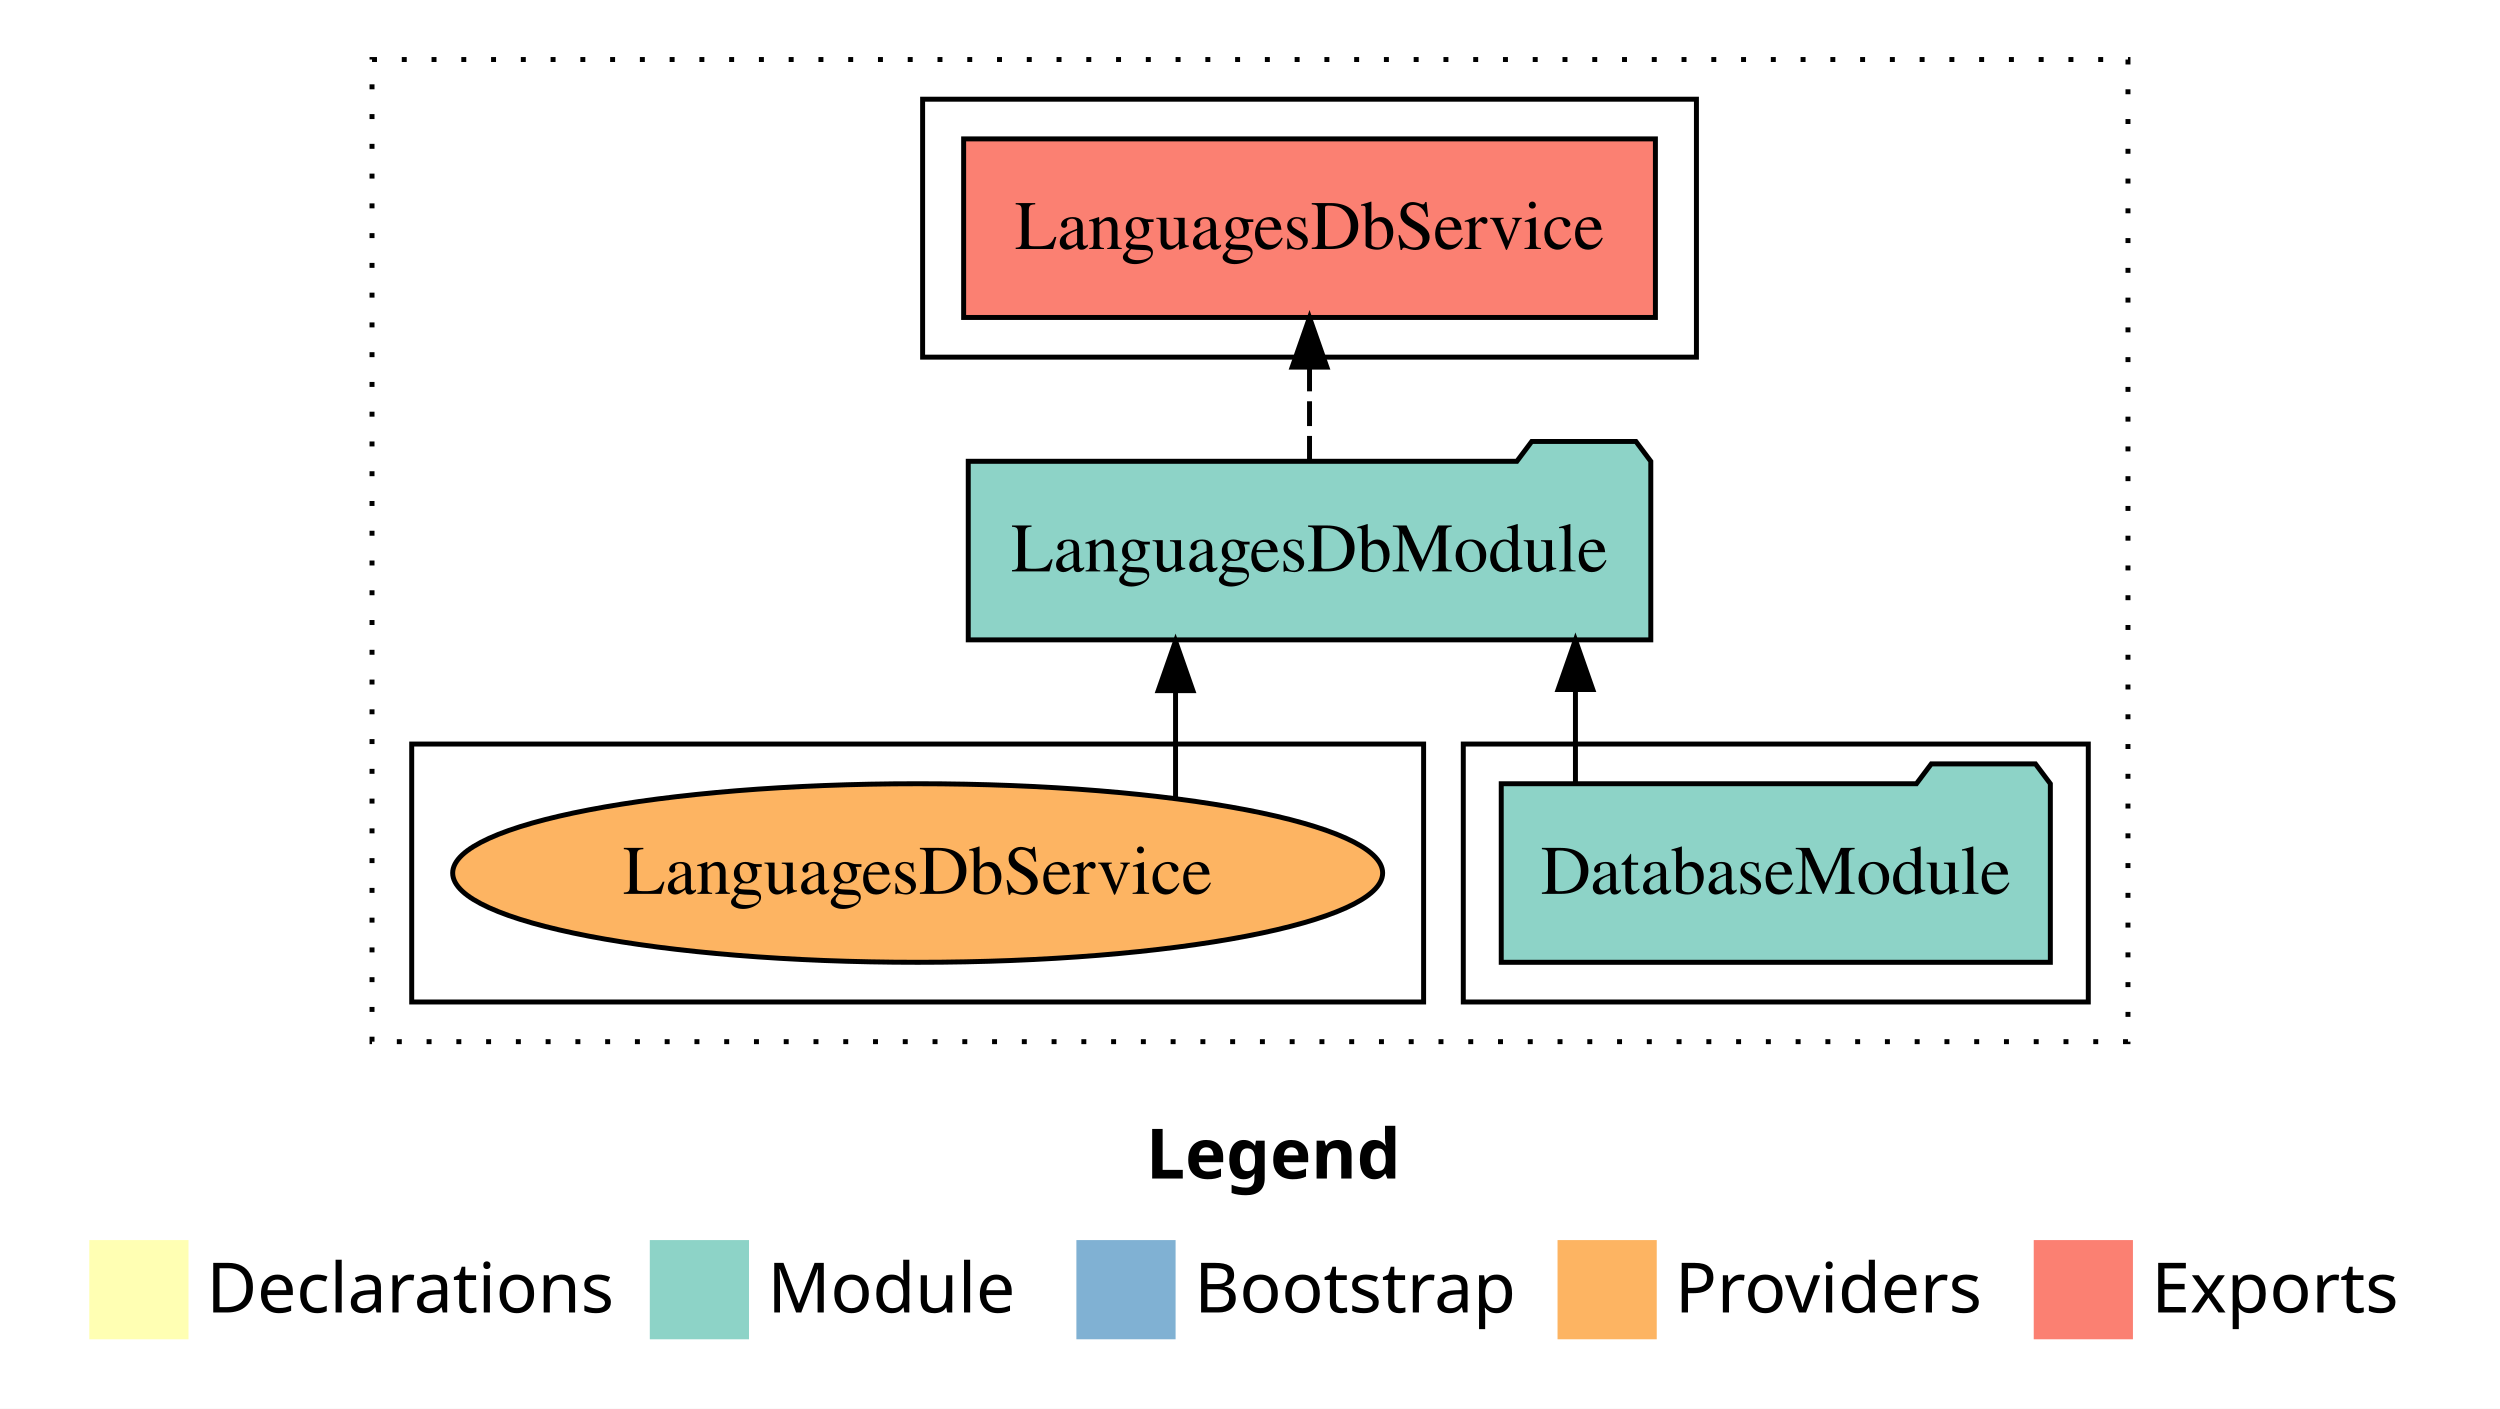
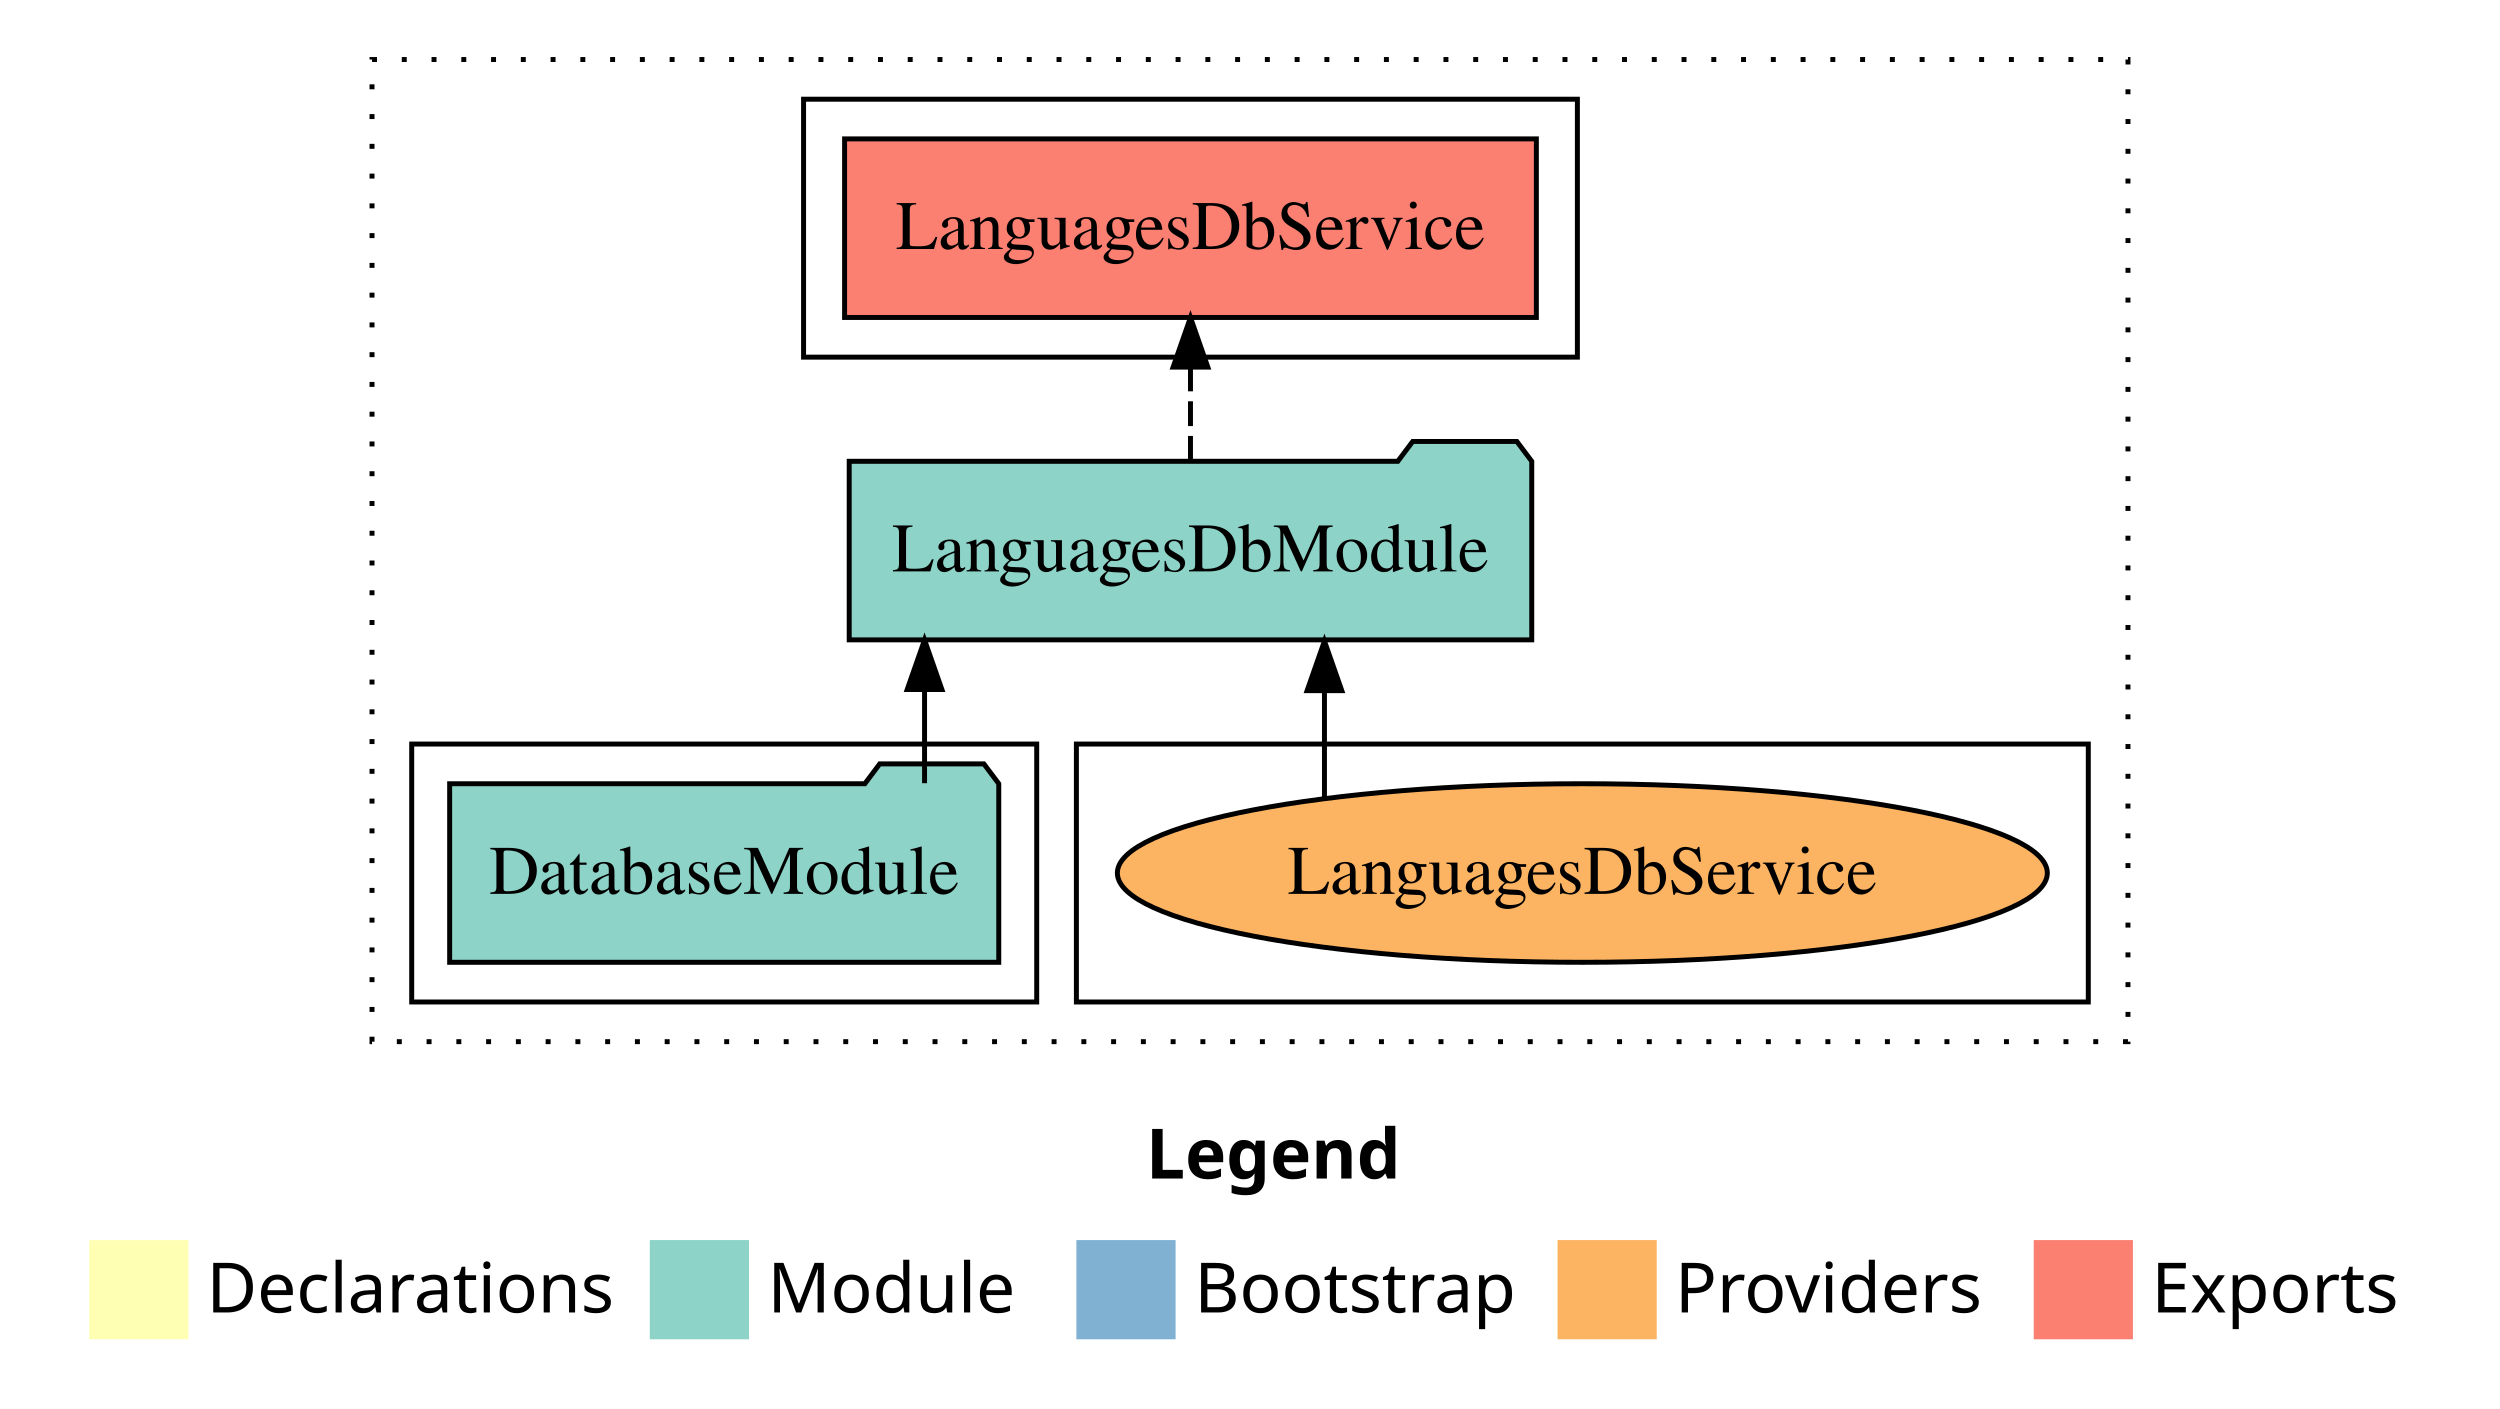
<svg xmlns="http://www.w3.org/2000/svg" width="504pt" height="284pt" viewBox="0.00 0.00 504.00 284.00">
  <g id="graph0" class="graph" transform="scale(1 1) rotate(0) translate(4 280)">
    <polygon fill="white" stroke="transparent" points="-4,4 -4,-280 500,-280 500,4 -4,4" />
    <text text-anchor="start" x="227.01" y="-42.4" font-family="Times-12" font-weight="bold" font-size="14.00">Legend</text>
    <polygon fill="#ffffb3" stroke="transparent" points="14,-10 14,-30 34,-30 34,-10 14,-10" />
    <text text-anchor="start" x="37.63" y="-15.4" font-family="Times-12" font-size="14.00">  Declarations</text>
    <polygon fill="#8dd3c7" stroke="transparent" points="127,-10 127,-30 147,-30 147,-10 127,-10" />
    <text text-anchor="start" x="150.73" y="-15.4" font-family="Times-12" font-size="14.00">  Module</text>
    <polygon fill="#80b1d3" stroke="transparent" points="213,-10 213,-30 233,-30 233,-10 213,-10" />
    <text text-anchor="start" x="236.78" y="-15.4" font-family="Times-12" font-size="14.00">  Bootstrap</text>
    <polygon fill="#fdb462" stroke="transparent" points="310,-10 310,-30 330,-30 330,-10 310,-10" />
    <text text-anchor="start" x="333.67" y="-15.4" font-family="Times-12" font-size="14.00">  Providers</text>
    <polygon fill="#fb8072" stroke="transparent" points="406,-10 406,-30 426,-30 426,-10 406,-10" />
    <text text-anchor="start" x="429.73" y="-15.4" font-family="Times-12" font-size="14.00">  Exports</text>
    <g id="clust1" class="cluster">
      <polygon fill="none" stroke="black" stroke-dasharray="1,5" points="71,-70 71,-268 425,-268 425,-70 71,-70" />
    </g>
-     <g id="clust3" class="cluster">
-       <polygon fill="none" stroke="black" points="291,-78 291,-130 417,-130 417,-78 291,-78" />
-     </g>
    <g id="clust4" class="cluster">
-       <polygon fill="none" stroke="black" points="182,-208 182,-260 338,-260 338,-208 182,-208" />
+       <polygon fill="none" stroke="black" points="158,-208 158,-260 314,-260 314,-208 158,-208" />
    </g>
    <g id="clust6" class="cluster">
-       <polygon fill="none" stroke="black" points="79,-78 79,-130 283,-130 283,-78 79,-78" />
+       <polygon fill="none" stroke="black" points="213,-78 213,-130 417,-130 417,-78 213,-78" />
+     </g>
+     <g id="clust3" class="cluster">
+       <polygon fill="none" stroke="black" points="79,-78 79,-130 205,-130 205,-78 79,-78" />
    </g>
    <g id="node1" class="node">
-       <polygon fill="#8dd3c7" stroke="black" points="409.35,-122 406.35,-126 385.35,-126 382.35,-122 298.65,-122 298.65,-86 409.35,-86 409.35,-122" />
-       <text text-anchor="middle" x="354" y="-99.8" font-family="Times,serif" font-size="14.00">DatabaseModule</text>
+       <polygon fill="#8dd3c7" stroke="black" points="197.35,-122 194.35,-126 173.35,-126 170.35,-122 86.65,-122 86.65,-86 197.35,-86 197.35,-122" />
+       <text text-anchor="middle" x="142" y="-99.8" font-family="Times,serif" font-size="14.00">DatabaseModule</text>
    </g>
    <g id="node2" class="node">
-       <polygon fill="#8dd3c7" stroke="black" points="328.8,-187 325.8,-191 304.8,-191 301.8,-187 191.2,-187 191.2,-151 328.8,-151 328.8,-187" />
-       <text text-anchor="middle" x="260" y="-164.8" font-family="Times,serif" font-size="14.00">LanguagesDbModule</text>
+       <polygon fill="#8dd3c7" stroke="black" points="304.8,-187 301.8,-191 280.8,-191 277.8,-187 167.2,-187 167.2,-151 304.8,-151 304.8,-187" />
+       <text text-anchor="middle" x="236" y="-164.8" font-family="Times,serif" font-size="14.00">LanguagesDbModule</text>
    </g>
    <g id="edge1" class="edge">
-       <path fill="none" stroke="black" d="M313.61,-122.11C313.61,-122.11 313.61,-140.99 313.61,-140.99" />
-       <polygon fill="black" stroke="black" points="310.11,-140.99 313.61,-150.99 317.11,-140.99 310.11,-140.99" />
+       <path fill="none" stroke="black" d="M182.39,-122.11C182.39,-122.11 182.39,-140.99 182.39,-140.99" />
+       <polygon fill="black" stroke="black" points="178.89,-140.99 182.39,-150.99 185.89,-140.99 178.89,-140.99" />
    </g>
    <g id="node3" class="node">
-       <polygon fill="#fb8072" stroke="black" points="329.73,-252 190.27,-252 190.27,-216 329.73,-216 329.73,-252" />
-       <text text-anchor="middle" x="260" y="-229.8" font-family="Times,serif" font-size="14.00">LanguagesDbService </text>
+       <polygon fill="#fb8072" stroke="black" points="305.73,-252 166.27,-252 166.27,-216 305.73,-216 305.73,-252" />
+       <text text-anchor="middle" x="236" y="-229.8" font-family="Times,serif" font-size="14.00">LanguagesDbService </text>
    </g>
    <g id="edge2" class="edge">
-       <path fill="none" stroke="black" stroke-dasharray="5,2" d="M260,-187.11C260,-187.11 260,-205.99 260,-205.99" />
-       <polygon fill="black" stroke="black" points="256.5,-205.99 260,-215.99 263.5,-205.99 256.5,-205.99" />
+       <path fill="none" stroke="black" stroke-dasharray="5,2" d="M236,-187.11C236,-187.11 236,-205.99 236,-205.99" />
+       <polygon fill="black" stroke="black" points="232.5,-205.99 236,-215.99 239.5,-205.99 232.5,-205.99" />
    </g>
    <g id="node4" class="node">
-       <ellipse fill="#fdb462" stroke="black" cx="181" cy="-104" rx="93.74" ry="18" />
-       <text text-anchor="middle" x="181" y="-99.8" font-family="Times,serif" font-size="14.00">LanguagesDbService</text>
+       <ellipse fill="#fdb462" stroke="black" cx="315" cy="-104" rx="93.74" ry="18" />
+       <text text-anchor="middle" x="315" y="-99.8" font-family="Times,serif" font-size="14.00">LanguagesDbService</text>
    </g>
    <g id="edge3" class="edge">
-       <path fill="none" stroke="black" d="M232.99,-119.08C232.99,-119.08 232.99,-140.76 232.99,-140.76" />
-       <polygon fill="black" stroke="black" points="229.49,-140.76 232.99,-150.76 236.49,-140.76 229.49,-140.76" />
+       <path fill="none" stroke="black" d="M263.01,-119.08C263.01,-119.08 263.01,-140.76 263.01,-140.76" />
+       <polygon fill="black" stroke="black" points="259.51,-140.76 263.01,-150.76 266.51,-140.76 259.51,-140.76" />
    </g>
  </g>
</svg>
